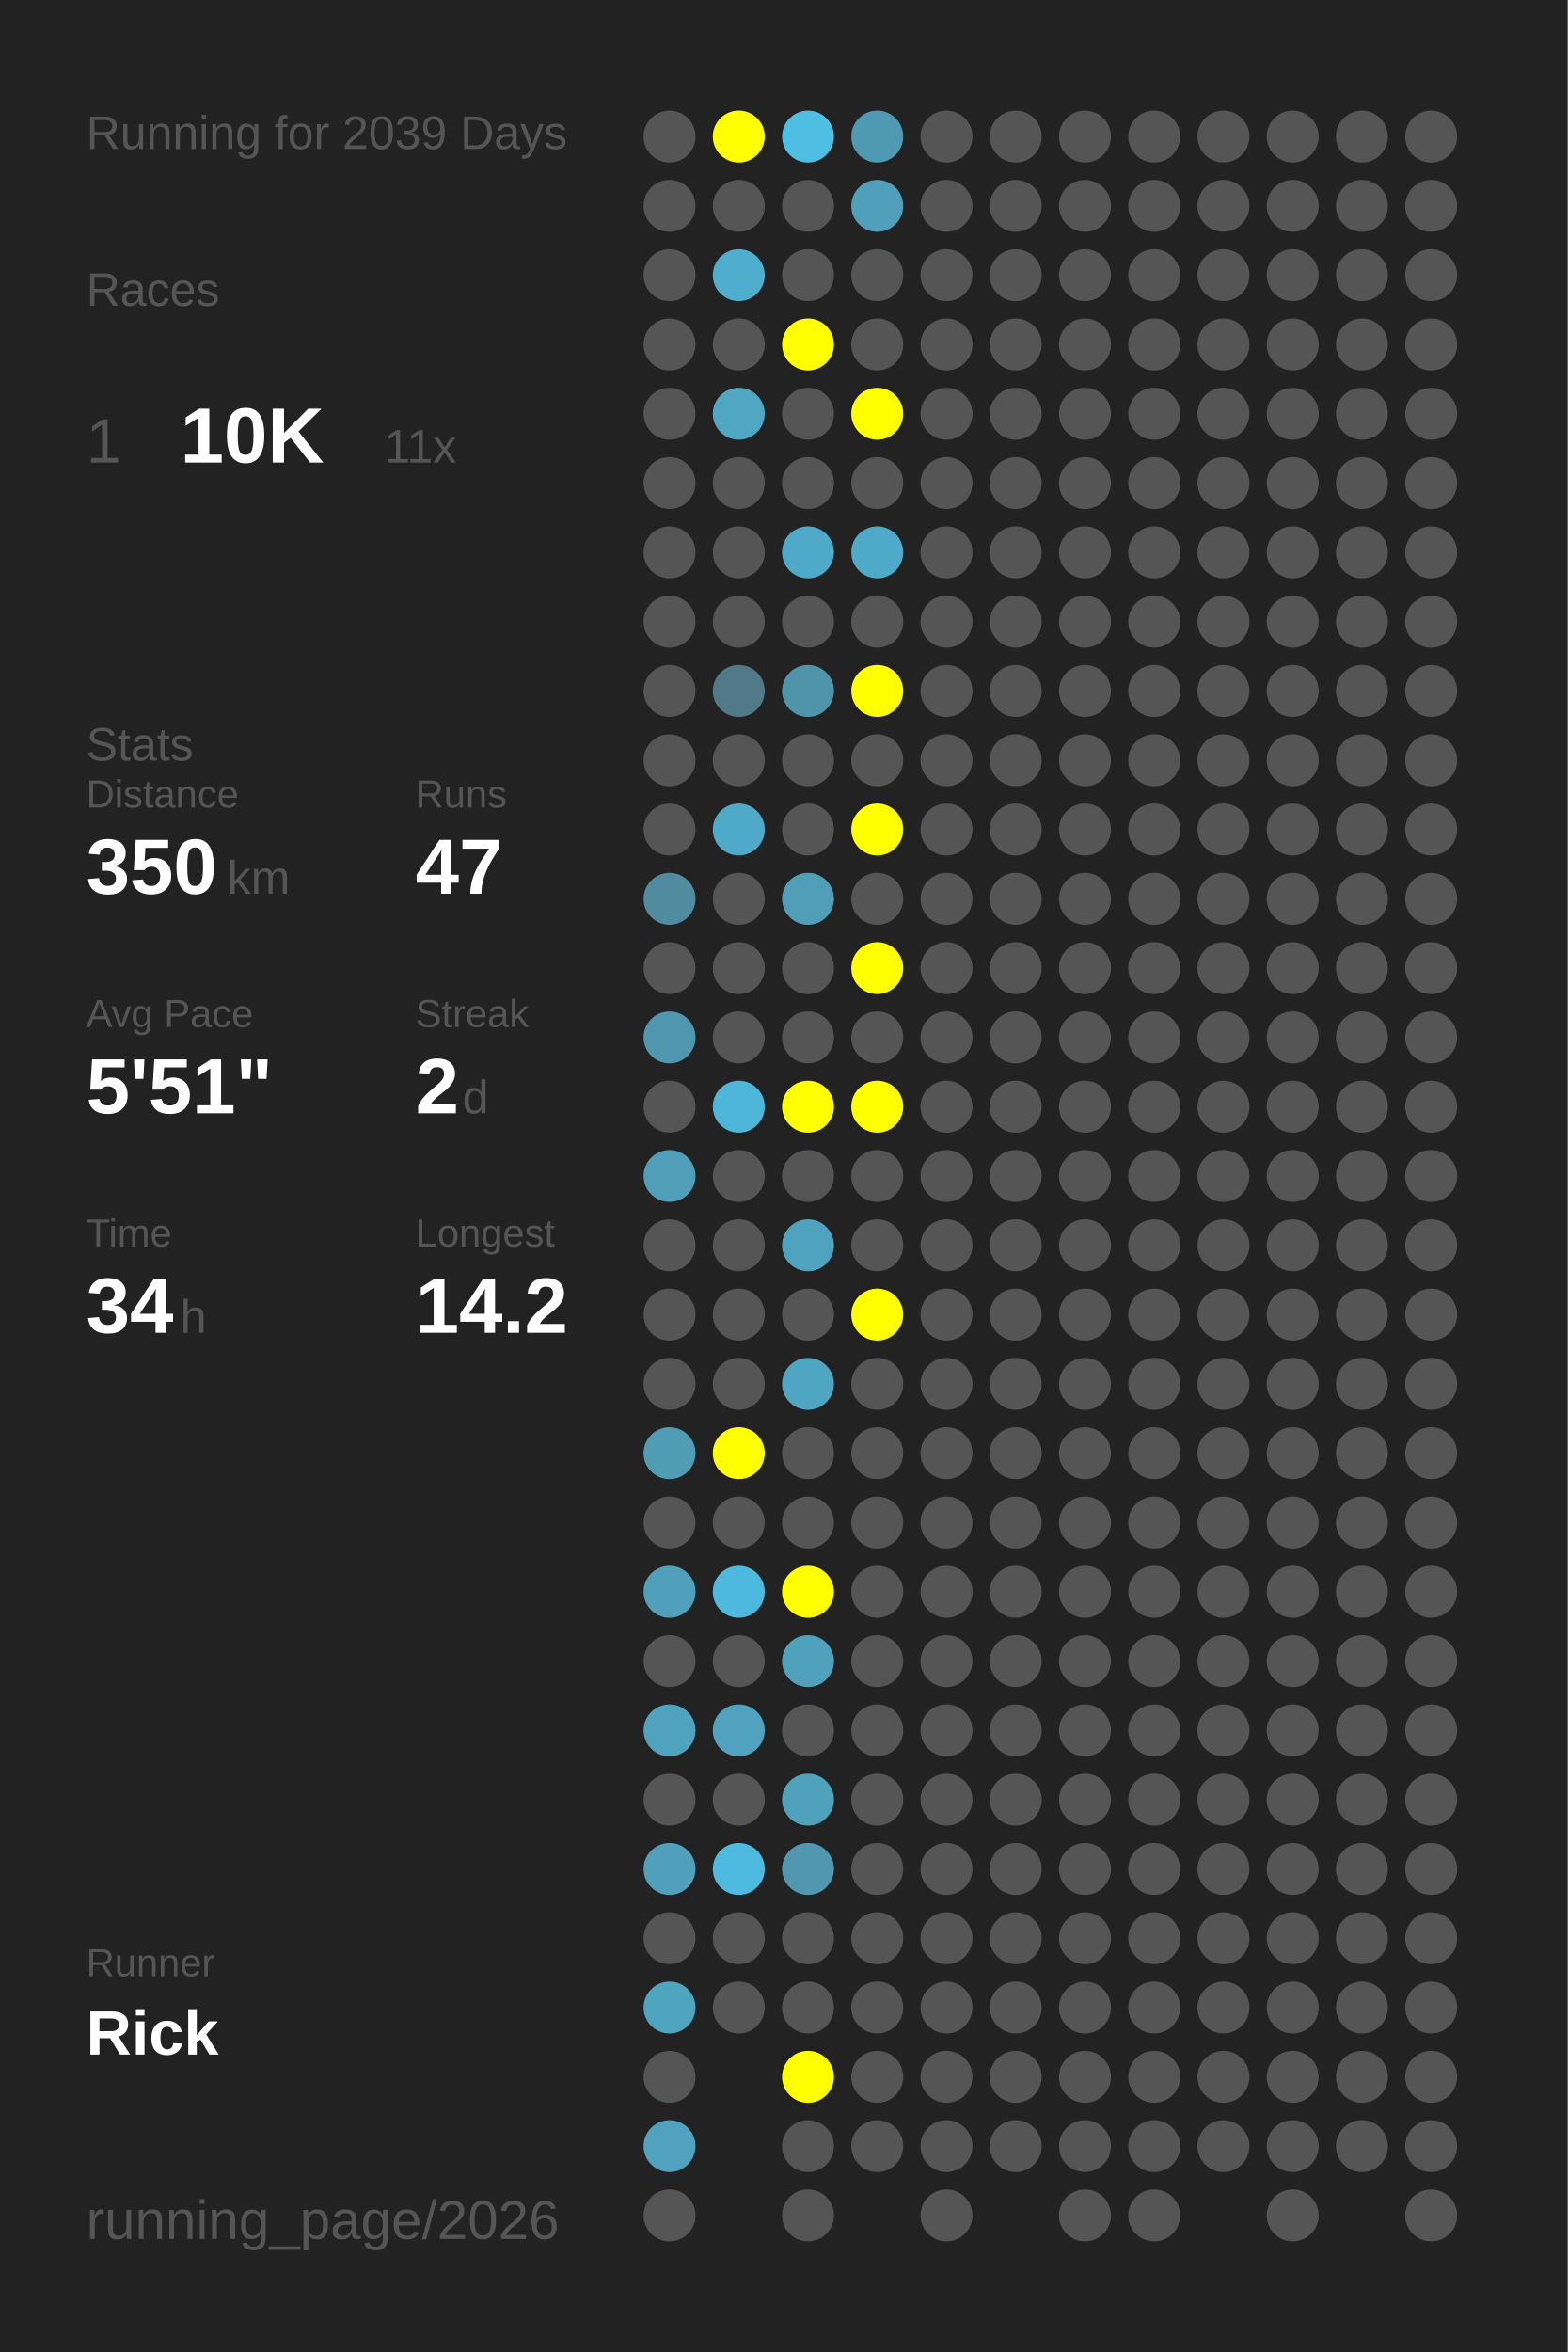
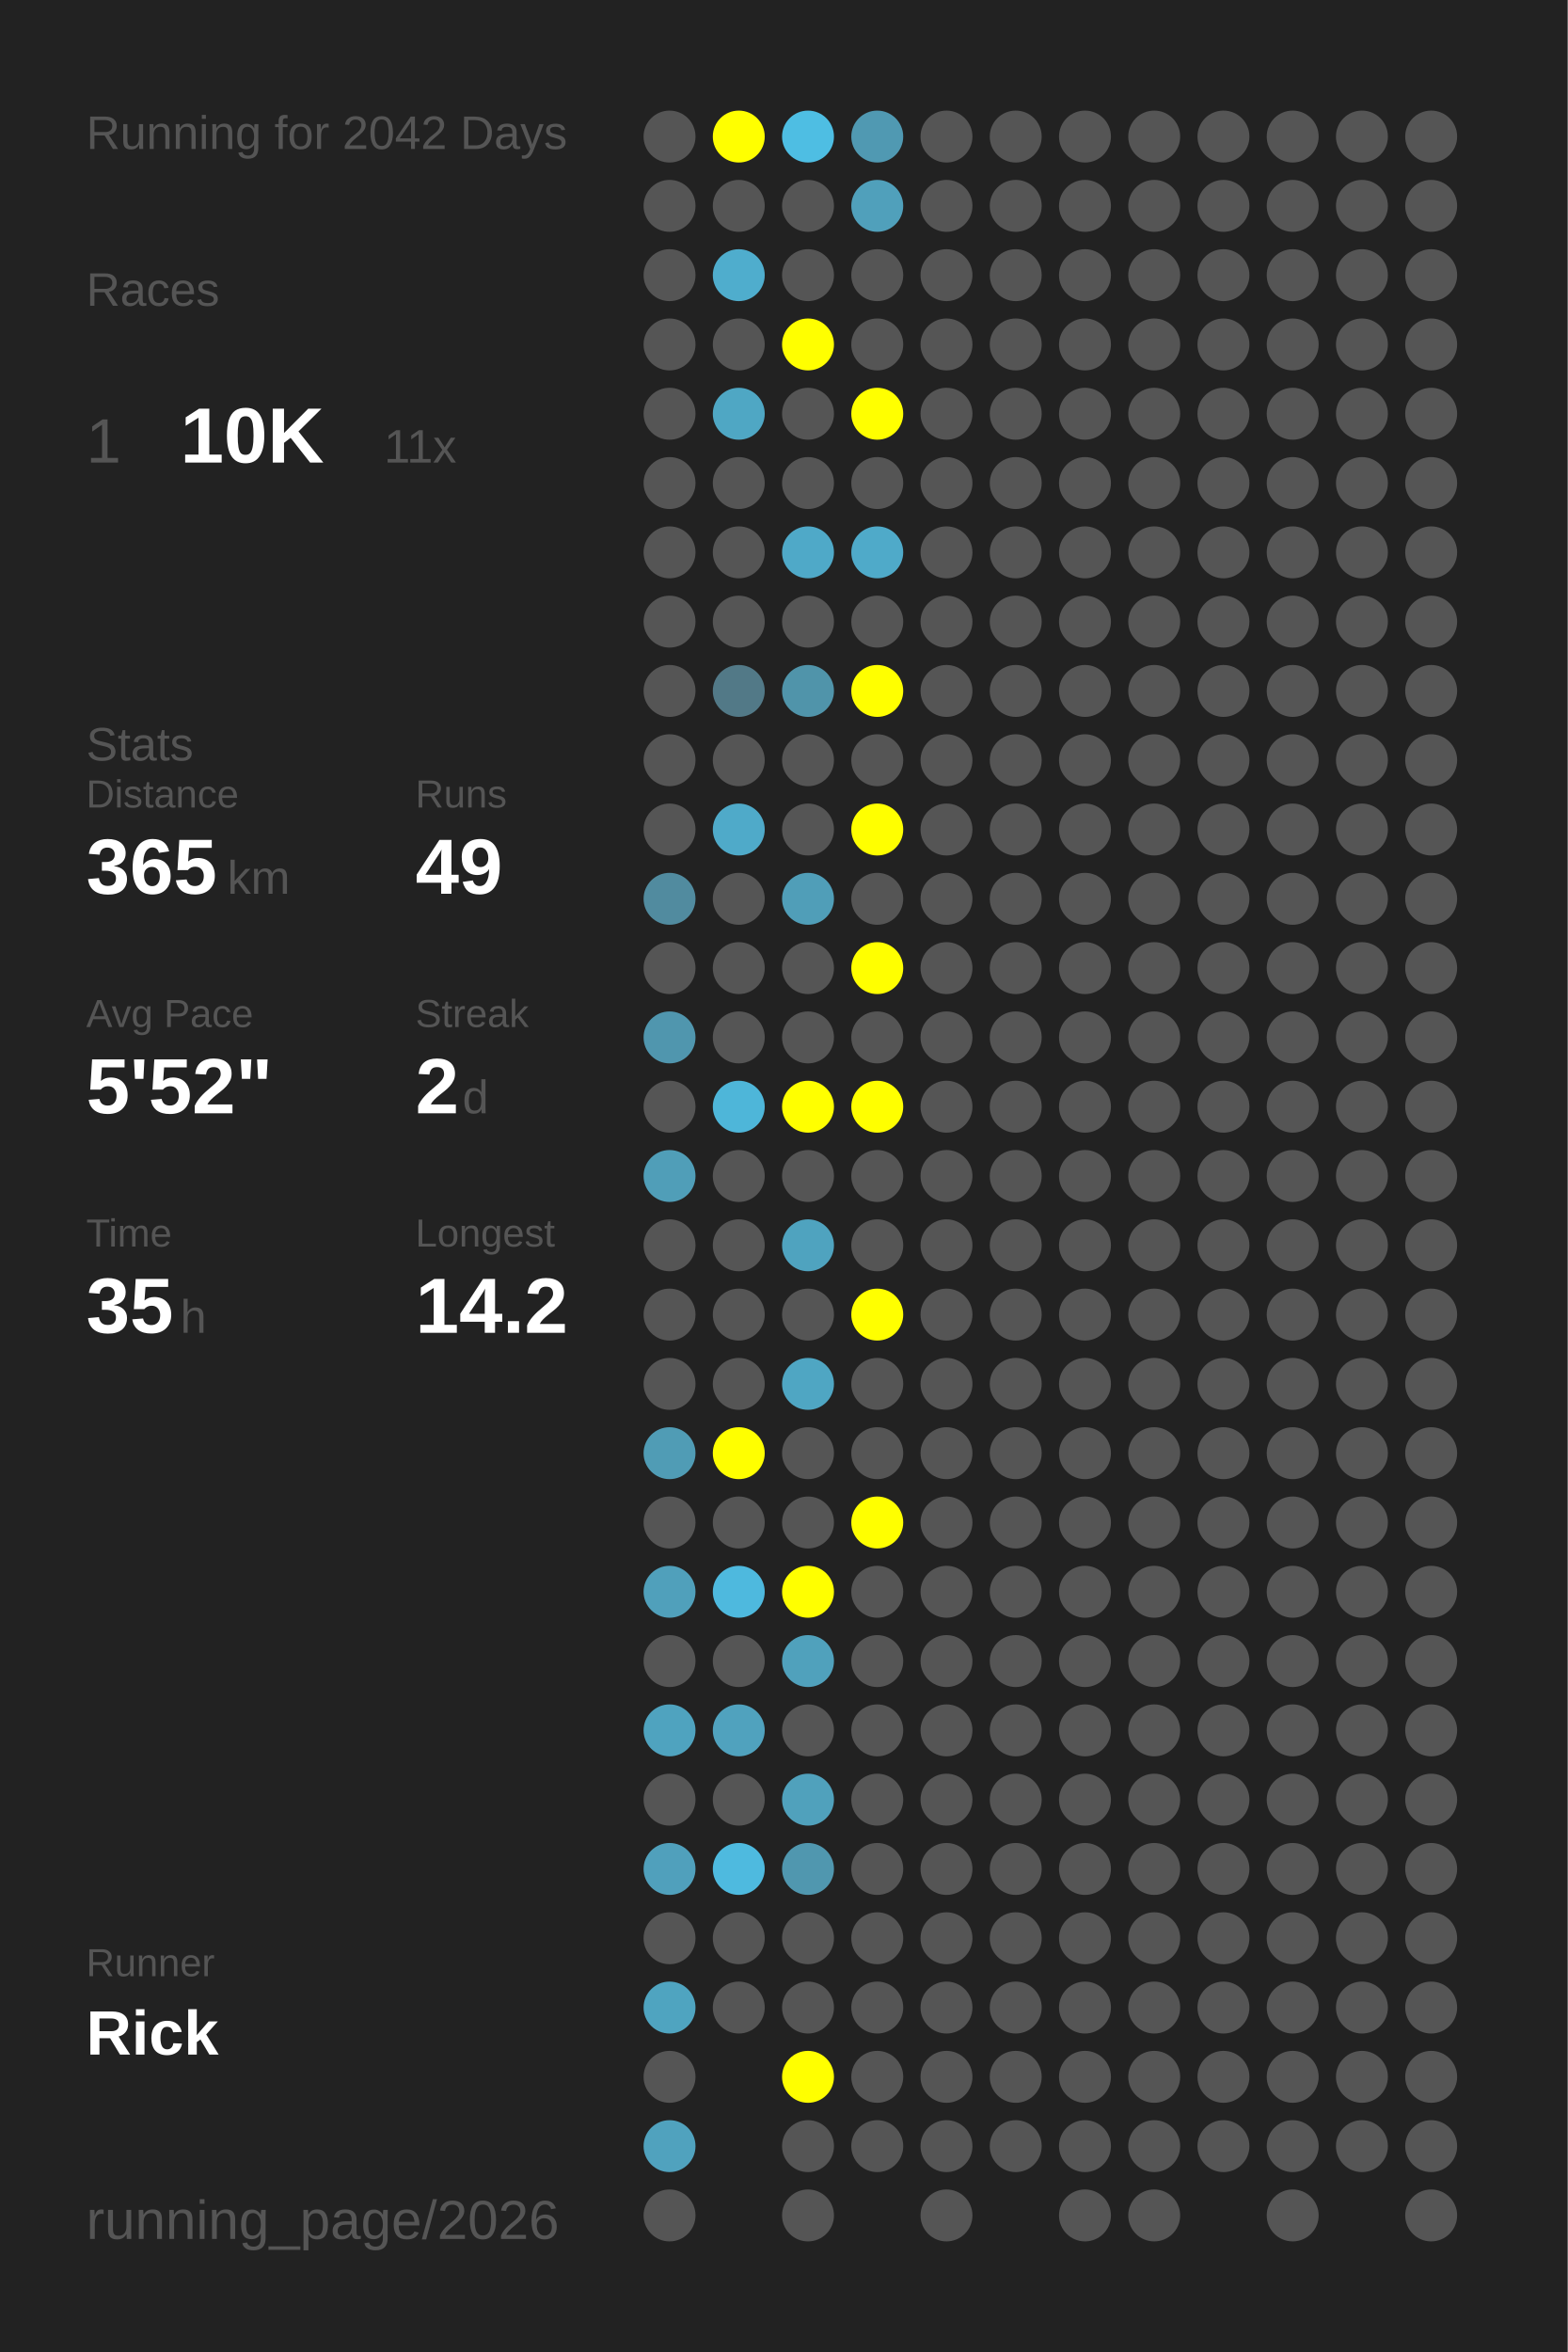
<svg xmlns="http://www.w3.org/2000/svg" baseProfile="full" height="300mm" version="1.1" viewBox="0,0,200,300" width="200mm">
  <defs />
  <rect fill="#222222" height="300" width="200" x="0" y="0" />
-   <text fill="#555555" style="font-size:6px; font-family:Arial;" x="11" y="19">Running for 2039 Days</text>
+   <text fill="#555555" style="font-size:6px; font-family:Arial;" x="11" y="19">Running for 2042 Days</text>
  <text fill="#555555" style="font-size:6px; font-family:Arial;" x="11" y="39">Races</text>
  <text fill="#555555" style="font-size:8px; font-family:Arial;" x="11" y="59">1</text>
  <text fill="#FFFFFF" style="font-size:10px; font-family:Arial; font-weight:bold;" x="23" y="59">10K</text>
  <text fill="#555555" style="font-size:6px; font-family:Arial;" x="49" y="59">11x</text>
  <text fill="#555555" style="font-size:6px; font-family:Arial;" x="11" y="97">Stats</text>
  <text fill="#555555" style="font-size:5px; font-family:Arial;" x="11" y="103">Distance</text>
-   <text fill="#FFFFFF" style="font-size:10px; font-family:Arial; font-weight:bold;" x="11" y="114">350</text>
+   <text fill="#FFFFFF" style="font-size:10px; font-family:Arial; font-weight:bold;" x="11" y="114">365</text>
  <text fill="#555555" style="font-size:6px; font-family:Arial;" x="29" y="114">km</text>
  <text fill="#555555" style="font-size:5px; font-family:Arial;" x="53" y="103">Runs</text>
-   <text fill="#FFFFFF" style="font-size:10px; font-family:Arial; font-weight:bold;" x="53" y="114">47</text>
+   <text fill="#FFFFFF" style="font-size:10px; font-family:Arial; font-weight:bold;" x="53" y="114">49</text>
  <text fill="#555555" style="font-size:5px; font-family:Arial;" x="11" y="131">Avg Pace</text>
-   <text fill="#FFFFFF" style="font-size:10px; font-family:Arial; font-weight:bold;" x="11" y="142">5'51"</text>
+   <text fill="#FFFFFF" style="font-size:10px; font-family:Arial; font-weight:bold;" x="11" y="142">5'52"</text>
  <text fill="#555555" style="font-size:5px; font-family:Arial;" x="53" y="131">Streak</text>
  <text fill="#FFFFFF" style="font-size:10px; font-family:Arial; font-weight:bold;" x="53" y="142">2</text>
  <text fill="#555555" style="font-size:6px; font-family:Arial;" x="59" y="142">d</text>
  <text fill="#555555" style="font-size:5px; font-family:Arial;" x="11" y="159">Time</text>
-   <text fill="#FFFFFF" style="font-size:10px; font-family:Arial; font-weight:bold;" x="11" y="170">34</text>
+   <text fill="#FFFFFF" style="font-size:10px; font-family:Arial; font-weight:bold;" x="11" y="170">35</text>
  <text fill="#555555" style="font-size:6px; font-family:Arial;" x="23" y="170">h</text>
  <text fill="#555555" style="font-size:5px; font-family:Arial;" x="53" y="159">Longest</text>
  <text fill="#FFFFFF" style="font-size:10px; font-family:Arial; font-weight:bold;" x="53" y="170">14.2</text>
  <text fill="#555555" style="font-size:5px; font-family:Arial;" x="11" y="252.065">Runner</text>
  <text fill="#FFFFFF" style="font-size:8px; font-family:Arial; font-weight:bold;" x="11" y="262.065">Rick</text>
  <text fill="#555555" style="font-size:7px; font-family:Arial;" x="11" y="285.581">running_page/2026</text>
  <circle cx="85.417" cy="17.419" fill="#555555" r="3.312" />
  <circle cx="85.417" cy="26.258" fill="#555555" r="3.312" />
  <circle cx="85.417" cy="35.097" fill="#555555" r="3.312" />
  <circle cx="85.417" cy="43.935" fill="#555555" r="3.312" />
  <circle cx="85.417" cy="52.774" fill="#555555" r="3.312" />
  <circle cx="85.417" cy="61.613" fill="#555555" r="3.312" />
  <circle cx="85.417" cy="70.452" fill="#555555" r="3.312" />
  <circle cx="85.417" cy="79.29" fill="#555555" r="3.312" />
  <circle cx="85.417" cy="88.129" fill="#555555" r="3.312" />
  <circle cx="85.417" cy="96.968" fill="#555555" r="3.312" />
  <circle cx="85.417" cy="105.806" fill="#555555" r="3.312" />
  <circle cx="85.417" cy="114.645" fill="#518b9f" r="3.312" />
  <circle cx="85.417" cy="123.484" fill="#555555" r="3.312" />
  <circle cx="85.417" cy="132.323" fill="#5096ae" r="3.312" />
  <circle cx="85.417" cy="141.161" fill="#555555" r="3.312" />
  <circle cx="85.417" cy="150" fill="#509eb8" r="3.312" />
  <circle cx="85.417" cy="158.839" fill="#555555" r="3.312" />
  <circle cx="85.417" cy="167.677" fill="#555555" r="3.312" />
  <circle cx="85.417" cy="176.516" fill="#555555" r="3.312" />
  <circle cx="85.417" cy="185.355" fill="#509cb5" r="3.312" />
  <circle cx="85.417" cy="194.194" fill="#555555" r="3.312" />
  <circle cx="85.417" cy="203.032" fill="#50a0bb" r="3.312" />
  <circle cx="85.417" cy="211.871" fill="#555555" r="3.312" />
  <circle cx="85.417" cy="220.71" fill="#4fa3bf" r="3.312" />
  <circle cx="85.417" cy="229.548" fill="#555555" r="3.312" />
  <circle cx="85.417" cy="238.387" fill="#50a0bc" r="3.312" />
  <circle cx="85.417" cy="247.226" fill="#555555" r="3.312" />
  <circle cx="85.417" cy="256.065" fill="#4fa4c0" r="3.312" />
  <circle cx="85.417" cy="264.903" fill="#555555" r="3.312" />
  <circle cx="85.417" cy="273.742" fill="#50a2be" r="3.312" />
  <circle cx="85.417" cy="282.581" fill="#555555" r="3.312" />
  <circle cx="94.25" cy="17.419" fill="#FFFF00" r="3.312" />
  <circle cx="94.25" cy="26.258" fill="#555555" r="3.312" />
  <circle cx="94.25" cy="35.097" fill="#4fadcd" r="3.312" />
  <circle cx="94.25" cy="43.935" fill="#555555" r="3.312" />
  <circle cx="94.25" cy="52.774" fill="#4fa7c4" r="3.312" />
  <circle cx="94.25" cy="61.613" fill="#555555" r="3.312" />
  <circle cx="94.25" cy="70.452" fill="#555555" r="3.312" />
  <circle cx="94.25" cy="79.29" fill="#555555" r="3.312" />
  <circle cx="94.25" cy="88.129" fill="#527987" r="3.312" />
  <circle cx="94.25" cy="96.968" fill="#555555" r="3.312" />
  <circle cx="94.25" cy="105.806" fill="#4faac9" r="3.312" />
  <circle cx="94.25" cy="114.645" fill="#555555" r="3.312" />
  <circle cx="94.25" cy="123.484" fill="#555555" r="3.312" />
  <circle cx="94.25" cy="132.323" fill="#555555" r="3.312" />
  <circle cx="94.25" cy="141.161" fill="#4eb6d9" r="3.312" />
  <circle cx="94.25" cy="150" fill="#555555" r="3.312" />
  <circle cx="94.25" cy="158.839" fill="#555555" r="3.312" />
  <circle cx="94.25" cy="167.677" fill="#555555" r="3.312" />
  <circle cx="94.25" cy="176.516" fill="#555555" r="3.312" />
  <circle cx="94.25" cy="185.355" fill="#FFFF00" r="3.312" />
  <circle cx="94.25" cy="194.194" fill="#555555" r="3.312" />
  <circle cx="94.25" cy="203.032" fill="#4eb9de" r="3.312" />
  <circle cx="94.25" cy="211.871" fill="#555555" r="3.312" />
  <circle cx="94.25" cy="220.71" fill="#50a2be" r="3.312" />
  <circle cx="94.25" cy="229.548" fill="#555555" r="3.312" />
  <circle cx="94.25" cy="238.387" fill="#4ebadf" r="3.312" />
  <circle cx="94.25" cy="247.226" fill="#555555" r="3.312" />
  <circle cx="94.25" cy="256.065" fill="#555555" r="3.312" />
  <circle cx="103.083" cy="17.419" fill="#4ebee3" r="3.312" />
  <circle cx="103.083" cy="26.258" fill="#555555" r="3.312" />
  <circle cx="103.083" cy="35.097" fill="#555555" r="3.312" />
  <circle cx="103.083" cy="43.935" fill="#FFFF00" r="3.312" />
  <circle cx="103.083" cy="52.774" fill="#555555" r="3.312" />
  <circle cx="103.083" cy="61.613" fill="#555555" r="3.312" />
  <circle cx="103.083" cy="70.452" fill="#4fa9c8" r="3.312" />
  <circle cx="103.083" cy="79.29" fill="#555555" r="3.312" />
  <circle cx="103.083" cy="88.129" fill="#5094aa" r="3.312" />
  <circle cx="103.083" cy="96.968" fill="#555555" r="3.312" />
  <circle cx="103.083" cy="105.806" fill="#555555" r="3.312" />
  <circle cx="103.083" cy="114.645" fill="#509eb8" r="3.312" />
  <circle cx="103.083" cy="123.484" fill="#555555" r="3.312" />
  <circle cx="103.083" cy="132.323" fill="#555555" r="3.312" />
  <circle cx="103.083" cy="141.161" fill="#FFFF00" r="3.312" />
  <circle cx="103.083" cy="150" fill="#555555" r="3.312" />
  <circle cx="103.083" cy="158.839" fill="#4fa3bf" r="3.312" />
  <circle cx="103.083" cy="167.677" fill="#555555" r="3.312" />
  <circle cx="103.083" cy="176.516" fill="#4fa6c3" r="3.312" />
  <circle cx="103.083" cy="185.355" fill="#555555" r="3.312" />
  <circle cx="103.083" cy="194.194" fill="#555555" r="3.312" />
  <circle cx="103.083" cy="203.032" fill="#FFFF00" r="3.312" />
  <circle cx="103.083" cy="211.871" fill="#50a1bc" r="3.312" />
  <circle cx="103.083" cy="220.71" fill="#555555" r="3.312" />
  <circle cx="103.083" cy="229.548" fill="#50a1bc" r="3.312" />
  <circle cx="103.083" cy="238.387" fill="#5097af" r="3.312" />
  <circle cx="103.083" cy="247.226" fill="#555555" r="3.312" />
  <circle cx="103.083" cy="256.065" fill="#555555" r="3.312" />
  <circle cx="103.083" cy="264.903" fill="#FFFF00" r="3.312" />
  <circle cx="103.083" cy="273.742" fill="#555555" r="3.312" />
  <circle cx="103.083" cy="282.581" fill="#555555" r="3.312" />
  <circle cx="111.917" cy="17.419" fill="#5099b2" r="3.312" />
  <circle cx="111.917" cy="26.258" fill="#50a0bb" r="3.312" />
  <circle cx="111.917" cy="35.097" fill="#555555" r="3.312" />
  <circle cx="111.917" cy="43.935" fill="#555555" r="3.312" />
  <circle cx="111.917" cy="52.774" fill="#FFFF00" r="3.312" />
  <circle cx="111.917" cy="61.613" fill="#555555" r="3.312" />
  <circle cx="111.917" cy="70.452" fill="#4faac9" r="3.312" />
  <circle cx="111.917" cy="79.29" fill="#555555" r="3.312" />
  <circle cx="111.917" cy="88.129" fill="#FFFF00" r="3.312" />
  <circle cx="111.917" cy="96.968" fill="#555555" r="3.312" />
  <circle cx="111.917" cy="105.806" fill="#FFFF00" r="3.312" />
  <circle cx="111.917" cy="114.645" fill="#555555" r="3.312" />
  <circle cx="111.917" cy="123.484" fill="#FFFF00" r="3.312" />
  <circle cx="111.917" cy="132.323" fill="#555555" r="3.312" />
  <circle cx="111.917" cy="141.161" fill="#FFFF00" r="3.312" />
  <circle cx="111.917" cy="150" fill="#555555" r="3.312" />
  <circle cx="111.917" cy="158.839" fill="#555555" r="3.312" />
  <circle cx="111.917" cy="167.677" fill="#FFFF00" r="3.312" />
  <circle cx="111.917" cy="176.516" fill="#555555" r="3.312" />
  <circle cx="111.917" cy="185.355" fill="#555555" r="3.312" />
-   <circle cx="111.917" cy="194.194" fill="#555555" r="3.312" />
+   <circle cx="111.917" cy="194.194" fill="#FFFF00" r="3.312" />
  <circle cx="111.917" cy="203.032" fill="#555555" r="3.312" />
  <circle cx="111.917" cy="211.871" fill="#555555" r="3.312" />
  <circle cx="111.917" cy="220.71" fill="#555555" r="3.312" />
  <circle cx="111.917" cy="229.548" fill="#555555" r="3.312" />
  <circle cx="111.917" cy="238.387" fill="#555555" r="3.312" />
  <circle cx="111.917" cy="247.226" fill="#555555" r="3.312" />
  <circle cx="111.917" cy="256.065" fill="#555555" r="3.312" />
  <circle cx="111.917" cy="264.903" fill="#555555" r="3.312" />
  <circle cx="111.917" cy="273.742" fill="#555555" r="3.312" />
  <circle cx="120.75" cy="17.419" fill="#555555" r="3.312" />
  <circle cx="120.75" cy="26.258" fill="#555555" r="3.312" />
  <circle cx="120.75" cy="35.097" fill="#555555" r="3.312" />
  <circle cx="120.75" cy="43.935" fill="#555555" r="3.312" />
  <circle cx="120.75" cy="52.774" fill="#555555" r="3.312" />
  <circle cx="120.75" cy="61.613" fill="#555555" r="3.312" />
  <circle cx="120.75" cy="70.452" fill="#555555" r="3.312" />
  <circle cx="120.75" cy="79.29" fill="#555555" r="3.312" />
  <circle cx="120.75" cy="88.129" fill="#555555" r="3.312" />
  <circle cx="120.75" cy="96.968" fill="#555555" r="3.312" />
  <circle cx="120.75" cy="105.806" fill="#555555" r="3.312" />
  <circle cx="120.75" cy="114.645" fill="#555555" r="3.312" />
  <circle cx="120.75" cy="123.484" fill="#555555" r="3.312" />
  <circle cx="120.75" cy="132.323" fill="#555555" r="3.312" />
  <circle cx="120.75" cy="141.161" fill="#555555" r="3.312" />
  <circle cx="120.75" cy="150" fill="#555555" r="3.312" />
  <circle cx="120.75" cy="158.839" fill="#555555" r="3.312" />
  <circle cx="120.75" cy="167.677" fill="#555555" r="3.312" />
  <circle cx="120.75" cy="176.516" fill="#555555" r="3.312" />
  <circle cx="120.75" cy="185.355" fill="#555555" r="3.312" />
  <circle cx="120.75" cy="194.194" fill="#555555" r="3.312" />
  <circle cx="120.75" cy="203.032" fill="#555555" r="3.312" />
  <circle cx="120.75" cy="211.871" fill="#555555" r="3.312" />
  <circle cx="120.75" cy="220.71" fill="#555555" r="3.312" />
  <circle cx="120.75" cy="229.548" fill="#555555" r="3.312" />
  <circle cx="120.75" cy="238.387" fill="#555555" r="3.312" />
  <circle cx="120.75" cy="247.226" fill="#555555" r="3.312" />
  <circle cx="120.75" cy="256.065" fill="#555555" r="3.312" />
  <circle cx="120.75" cy="264.903" fill="#555555" r="3.312" />
  <circle cx="120.75" cy="273.742" fill="#555555" r="3.312" />
  <circle cx="120.75" cy="282.581" fill="#555555" r="3.312" />
  <circle cx="129.583" cy="17.419" fill="#555555" r="3.312" />
  <circle cx="129.583" cy="26.258" fill="#555555" r="3.312" />
  <circle cx="129.583" cy="35.097" fill="#555555" r="3.312" />
  <circle cx="129.583" cy="43.935" fill="#555555" r="3.312" />
  <circle cx="129.583" cy="52.774" fill="#555555" r="3.312" />
  <circle cx="129.583" cy="61.613" fill="#555555" r="3.312" />
  <circle cx="129.583" cy="70.452" fill="#555555" r="3.312" />
  <circle cx="129.583" cy="79.29" fill="#555555" r="3.312" />
  <circle cx="129.583" cy="88.129" fill="#555555" r="3.312" />
  <circle cx="129.583" cy="96.968" fill="#555555" r="3.312" />
  <circle cx="129.583" cy="105.806" fill="#555555" r="3.312" />
  <circle cx="129.583" cy="114.645" fill="#555555" r="3.312" />
  <circle cx="129.583" cy="123.484" fill="#555555" r="3.312" />
  <circle cx="129.583" cy="132.323" fill="#555555" r="3.312" />
  <circle cx="129.583" cy="141.161" fill="#555555" r="3.312" />
  <circle cx="129.583" cy="150" fill="#555555" r="3.312" />
  <circle cx="129.583" cy="158.839" fill="#555555" r="3.312" />
  <circle cx="129.583" cy="167.677" fill="#555555" r="3.312" />
  <circle cx="129.583" cy="176.516" fill="#555555" r="3.312" />
  <circle cx="129.583" cy="185.355" fill="#555555" r="3.312" />
  <circle cx="129.583" cy="194.194" fill="#555555" r="3.312" />
  <circle cx="129.583" cy="203.032" fill="#555555" r="3.312" />
  <circle cx="129.583" cy="211.871" fill="#555555" r="3.312" />
  <circle cx="129.583" cy="220.71" fill="#555555" r="3.312" />
  <circle cx="129.583" cy="229.548" fill="#555555" r="3.312" />
  <circle cx="129.583" cy="238.387" fill="#555555" r="3.312" />
  <circle cx="129.583" cy="247.226" fill="#555555" r="3.312" />
  <circle cx="129.583" cy="256.065" fill="#555555" r="3.312" />
  <circle cx="129.583" cy="264.903" fill="#555555" r="3.312" />
  <circle cx="129.583" cy="273.742" fill="#555555" r="3.312" />
  <circle cx="138.417" cy="17.419" fill="#555555" r="3.312" />
  <circle cx="138.417" cy="26.258" fill="#555555" r="3.312" />
  <circle cx="138.417" cy="35.097" fill="#555555" r="3.312" />
  <circle cx="138.417" cy="43.935" fill="#555555" r="3.312" />
  <circle cx="138.417" cy="52.774" fill="#555555" r="3.312" />
  <circle cx="138.417" cy="61.613" fill="#555555" r="3.312" />
  <circle cx="138.417" cy="70.452" fill="#555555" r="3.312" />
  <circle cx="138.417" cy="79.29" fill="#555555" r="3.312" />
  <circle cx="138.417" cy="88.129" fill="#555555" r="3.312" />
  <circle cx="138.417" cy="96.968" fill="#555555" r="3.312" />
  <circle cx="138.417" cy="105.806" fill="#555555" r="3.312" />
  <circle cx="138.417" cy="114.645" fill="#555555" r="3.312" />
  <circle cx="138.417" cy="123.484" fill="#555555" r="3.312" />
  <circle cx="138.417" cy="132.323" fill="#555555" r="3.312" />
  <circle cx="138.417" cy="141.161" fill="#555555" r="3.312" />
  <circle cx="138.417" cy="150" fill="#555555" r="3.312" />
  <circle cx="138.417" cy="158.839" fill="#555555" r="3.312" />
  <circle cx="138.417" cy="167.677" fill="#555555" r="3.312" />
  <circle cx="138.417" cy="176.516" fill="#555555" r="3.312" />
  <circle cx="138.417" cy="185.355" fill="#555555" r="3.312" />
  <circle cx="138.417" cy="194.194" fill="#555555" r="3.312" />
  <circle cx="138.417" cy="203.032" fill="#555555" r="3.312" />
  <circle cx="138.417" cy="211.871" fill="#555555" r="3.312" />
  <circle cx="138.417" cy="220.71" fill="#555555" r="3.312" />
  <circle cx="138.417" cy="229.548" fill="#555555" r="3.312" />
  <circle cx="138.417" cy="238.387" fill="#555555" r="3.312" />
  <circle cx="138.417" cy="247.226" fill="#555555" r="3.312" />
  <circle cx="138.417" cy="256.065" fill="#555555" r="3.312" />
  <circle cx="138.417" cy="264.903" fill="#555555" r="3.312" />
  <circle cx="138.417" cy="273.742" fill="#555555" r="3.312" />
  <circle cx="138.417" cy="282.581" fill="#555555" r="3.312" />
  <circle cx="147.25" cy="17.419" fill="#555555" r="3.312" />
  <circle cx="147.25" cy="26.258" fill="#555555" r="3.312" />
  <circle cx="147.25" cy="35.097" fill="#555555" r="3.312" />
  <circle cx="147.25" cy="43.935" fill="#555555" r="3.312" />
  <circle cx="147.25" cy="52.774" fill="#555555" r="3.312" />
  <circle cx="147.25" cy="61.613" fill="#555555" r="3.312" />
  <circle cx="147.25" cy="70.452" fill="#555555" r="3.312" />
  <circle cx="147.25" cy="79.29" fill="#555555" r="3.312" />
  <circle cx="147.25" cy="88.129" fill="#555555" r="3.312" />
  <circle cx="147.25" cy="96.968" fill="#555555" r="3.312" />
  <circle cx="147.25" cy="105.806" fill="#555555" r="3.312" />
  <circle cx="147.25" cy="114.645" fill="#555555" r="3.312" />
  <circle cx="147.25" cy="123.484" fill="#555555" r="3.312" />
  <circle cx="147.25" cy="132.323" fill="#555555" r="3.312" />
  <circle cx="147.25" cy="141.161" fill="#555555" r="3.312" />
  <circle cx="147.25" cy="150" fill="#555555" r="3.312" />
  <circle cx="147.25" cy="158.839" fill="#555555" r="3.312" />
  <circle cx="147.25" cy="167.677" fill="#555555" r="3.312" />
  <circle cx="147.25" cy="176.516" fill="#555555" r="3.312" />
  <circle cx="147.25" cy="185.355" fill="#555555" r="3.312" />
  <circle cx="147.25" cy="194.194" fill="#555555" r="3.312" />
  <circle cx="147.25" cy="203.032" fill="#555555" r="3.312" />
  <circle cx="147.25" cy="211.871" fill="#555555" r="3.312" />
  <circle cx="147.25" cy="220.71" fill="#555555" r="3.312" />
  <circle cx="147.25" cy="229.548" fill="#555555" r="3.312" />
  <circle cx="147.25" cy="238.387" fill="#555555" r="3.312" />
  <circle cx="147.25" cy="247.226" fill="#555555" r="3.312" />
  <circle cx="147.25" cy="256.065" fill="#555555" r="3.312" />
  <circle cx="147.25" cy="264.903" fill="#555555" r="3.312" />
  <circle cx="147.25" cy="273.742" fill="#555555" r="3.312" />
  <circle cx="147.25" cy="282.581" fill="#555555" r="3.312" />
  <circle cx="156.083" cy="17.419" fill="#555555" r="3.312" />
  <circle cx="156.083" cy="26.258" fill="#555555" r="3.312" />
  <circle cx="156.083" cy="35.097" fill="#555555" r="3.312" />
  <circle cx="156.083" cy="43.935" fill="#555555" r="3.312" />
  <circle cx="156.083" cy="52.774" fill="#555555" r="3.312" />
  <circle cx="156.083" cy="61.613" fill="#555555" r="3.312" />
  <circle cx="156.083" cy="70.452" fill="#555555" r="3.312" />
  <circle cx="156.083" cy="79.29" fill="#555555" r="3.312" />
  <circle cx="156.083" cy="88.129" fill="#555555" r="3.312" />
  <circle cx="156.083" cy="96.968" fill="#555555" r="3.312" />
  <circle cx="156.083" cy="105.806" fill="#555555" r="3.312" />
  <circle cx="156.083" cy="114.645" fill="#555555" r="3.312" />
  <circle cx="156.083" cy="123.484" fill="#555555" r="3.312" />
  <circle cx="156.083" cy="132.323" fill="#555555" r="3.312" />
  <circle cx="156.083" cy="141.161" fill="#555555" r="3.312" />
  <circle cx="156.083" cy="150" fill="#555555" r="3.312" />
  <circle cx="156.083" cy="158.839" fill="#555555" r="3.312" />
  <circle cx="156.083" cy="167.677" fill="#555555" r="3.312" />
  <circle cx="156.083" cy="176.516" fill="#555555" r="3.312" />
  <circle cx="156.083" cy="185.355" fill="#555555" r="3.312" />
  <circle cx="156.083" cy="194.194" fill="#555555" r="3.312" />
  <circle cx="156.083" cy="203.032" fill="#555555" r="3.312" />
  <circle cx="156.083" cy="211.871" fill="#555555" r="3.312" />
  <circle cx="156.083" cy="220.71" fill="#555555" r="3.312" />
  <circle cx="156.083" cy="229.548" fill="#555555" r="3.312" />
  <circle cx="156.083" cy="238.387" fill="#555555" r="3.312" />
  <circle cx="156.083" cy="247.226" fill="#555555" r="3.312" />
  <circle cx="156.083" cy="256.065" fill="#555555" r="3.312" />
  <circle cx="156.083" cy="264.903" fill="#555555" r="3.312" />
  <circle cx="156.083" cy="273.742" fill="#555555" r="3.312" />
  <circle cx="164.917" cy="17.419" fill="#555555" r="3.312" />
  <circle cx="164.917" cy="26.258" fill="#555555" r="3.312" />
  <circle cx="164.917" cy="35.097" fill="#555555" r="3.312" />
  <circle cx="164.917" cy="43.935" fill="#555555" r="3.312" />
  <circle cx="164.917" cy="52.774" fill="#555555" r="3.312" />
  <circle cx="164.917" cy="61.613" fill="#555555" r="3.312" />
  <circle cx="164.917" cy="70.452" fill="#555555" r="3.312" />
  <circle cx="164.917" cy="79.29" fill="#555555" r="3.312" />
  <circle cx="164.917" cy="88.129" fill="#555555" r="3.312" />
  <circle cx="164.917" cy="96.968" fill="#555555" r="3.312" />
  <circle cx="164.917" cy="105.806" fill="#555555" r="3.312" />
  <circle cx="164.917" cy="114.645" fill="#555555" r="3.312" />
  <circle cx="164.917" cy="123.484" fill="#555555" r="3.312" />
  <circle cx="164.917" cy="132.323" fill="#555555" r="3.312" />
  <circle cx="164.917" cy="141.161" fill="#555555" r="3.312" />
  <circle cx="164.917" cy="150" fill="#555555" r="3.312" />
  <circle cx="164.917" cy="158.839" fill="#555555" r="3.312" />
  <circle cx="164.917" cy="167.677" fill="#555555" r="3.312" />
  <circle cx="164.917" cy="176.516" fill="#555555" r="3.312" />
  <circle cx="164.917" cy="185.355" fill="#555555" r="3.312" />
  <circle cx="164.917" cy="194.194" fill="#555555" r="3.312" />
  <circle cx="164.917" cy="203.032" fill="#555555" r="3.312" />
  <circle cx="164.917" cy="211.871" fill="#555555" r="3.312" />
  <circle cx="164.917" cy="220.71" fill="#555555" r="3.312" />
  <circle cx="164.917" cy="229.548" fill="#555555" r="3.312" />
  <circle cx="164.917" cy="238.387" fill="#555555" r="3.312" />
  <circle cx="164.917" cy="247.226" fill="#555555" r="3.312" />
  <circle cx="164.917" cy="256.065" fill="#555555" r="3.312" />
  <circle cx="164.917" cy="264.903" fill="#555555" r="3.312" />
  <circle cx="164.917" cy="273.742" fill="#555555" r="3.312" />
  <circle cx="164.917" cy="282.581" fill="#555555" r="3.312" />
  <circle cx="173.75" cy="17.419" fill="#555555" r="3.312" />
  <circle cx="173.75" cy="26.258" fill="#555555" r="3.312" />
  <circle cx="173.75" cy="35.097" fill="#555555" r="3.312" />
  <circle cx="173.75" cy="43.935" fill="#555555" r="3.312" />
  <circle cx="173.75" cy="52.774" fill="#555555" r="3.312" />
  <circle cx="173.75" cy="61.613" fill="#555555" r="3.312" />
  <circle cx="173.75" cy="70.452" fill="#555555" r="3.312" />
  <circle cx="173.75" cy="79.29" fill="#555555" r="3.312" />
  <circle cx="173.75" cy="88.129" fill="#555555" r="3.312" />
  <circle cx="173.75" cy="96.968" fill="#555555" r="3.312" />
  <circle cx="173.75" cy="105.806" fill="#555555" r="3.312" />
  <circle cx="173.75" cy="114.645" fill="#555555" r="3.312" />
  <circle cx="173.75" cy="123.484" fill="#555555" r="3.312" />
  <circle cx="173.75" cy="132.323" fill="#555555" r="3.312" />
  <circle cx="173.75" cy="141.161" fill="#555555" r="3.312" />
  <circle cx="173.75" cy="150" fill="#555555" r="3.312" />
  <circle cx="173.75" cy="158.839" fill="#555555" r="3.312" />
  <circle cx="173.75" cy="167.677" fill="#555555" r="3.312" />
  <circle cx="173.75" cy="176.516" fill="#555555" r="3.312" />
  <circle cx="173.75" cy="185.355" fill="#555555" r="3.312" />
  <circle cx="173.75" cy="194.194" fill="#555555" r="3.312" />
  <circle cx="173.75" cy="203.032" fill="#555555" r="3.312" />
  <circle cx="173.75" cy="211.871" fill="#555555" r="3.312" />
  <circle cx="173.75" cy="220.71" fill="#555555" r="3.312" />
  <circle cx="173.75" cy="229.548" fill="#555555" r="3.312" />
  <circle cx="173.75" cy="238.387" fill="#555555" r="3.312" />
  <circle cx="173.75" cy="247.226" fill="#555555" r="3.312" />
  <circle cx="173.75" cy="256.065" fill="#555555" r="3.312" />
  <circle cx="173.75" cy="264.903" fill="#555555" r="3.312" />
  <circle cx="173.75" cy="273.742" fill="#555555" r="3.312" />
  <circle cx="182.583" cy="17.419" fill="#555555" r="3.312" />
  <circle cx="182.583" cy="26.258" fill="#555555" r="3.312" />
  <circle cx="182.583" cy="35.097" fill="#555555" r="3.312" />
  <circle cx="182.583" cy="43.935" fill="#555555" r="3.312" />
  <circle cx="182.583" cy="52.774" fill="#555555" r="3.312" />
  <circle cx="182.583" cy="61.613" fill="#555555" r="3.312" />
  <circle cx="182.583" cy="70.452" fill="#555555" r="3.312" />
  <circle cx="182.583" cy="79.29" fill="#555555" r="3.312" />
  <circle cx="182.583" cy="88.129" fill="#555555" r="3.312" />
  <circle cx="182.583" cy="96.968" fill="#555555" r="3.312" />
  <circle cx="182.583" cy="105.806" fill="#555555" r="3.312" />
  <circle cx="182.583" cy="114.645" fill="#555555" r="3.312" />
  <circle cx="182.583" cy="123.484" fill="#555555" r="3.312" />
  <circle cx="182.583" cy="132.323" fill="#555555" r="3.312" />
  <circle cx="182.583" cy="141.161" fill="#555555" r="3.312" />
  <circle cx="182.583" cy="150" fill="#555555" r="3.312" />
  <circle cx="182.583" cy="158.839" fill="#555555" r="3.312" />
  <circle cx="182.583" cy="167.677" fill="#555555" r="3.312" />
  <circle cx="182.583" cy="176.516" fill="#555555" r="3.312" />
  <circle cx="182.583" cy="185.355" fill="#555555" r="3.312" />
  <circle cx="182.583" cy="194.194" fill="#555555" r="3.312" />
  <circle cx="182.583" cy="203.032" fill="#555555" r="3.312" />
  <circle cx="182.583" cy="211.871" fill="#555555" r="3.312" />
  <circle cx="182.583" cy="220.71" fill="#555555" r="3.312" />
  <circle cx="182.583" cy="229.548" fill="#555555" r="3.312" />
  <circle cx="182.583" cy="238.387" fill="#555555" r="3.312" />
  <circle cx="182.583" cy="247.226" fill="#555555" r="3.312" />
  <circle cx="182.583" cy="256.065" fill="#555555" r="3.312" />
  <circle cx="182.583" cy="264.903" fill="#555555" r="3.312" />
  <circle cx="182.583" cy="273.742" fill="#555555" r="3.312" />
  <circle cx="182.583" cy="282.581" fill="#555555" r="3.312" />
</svg>
